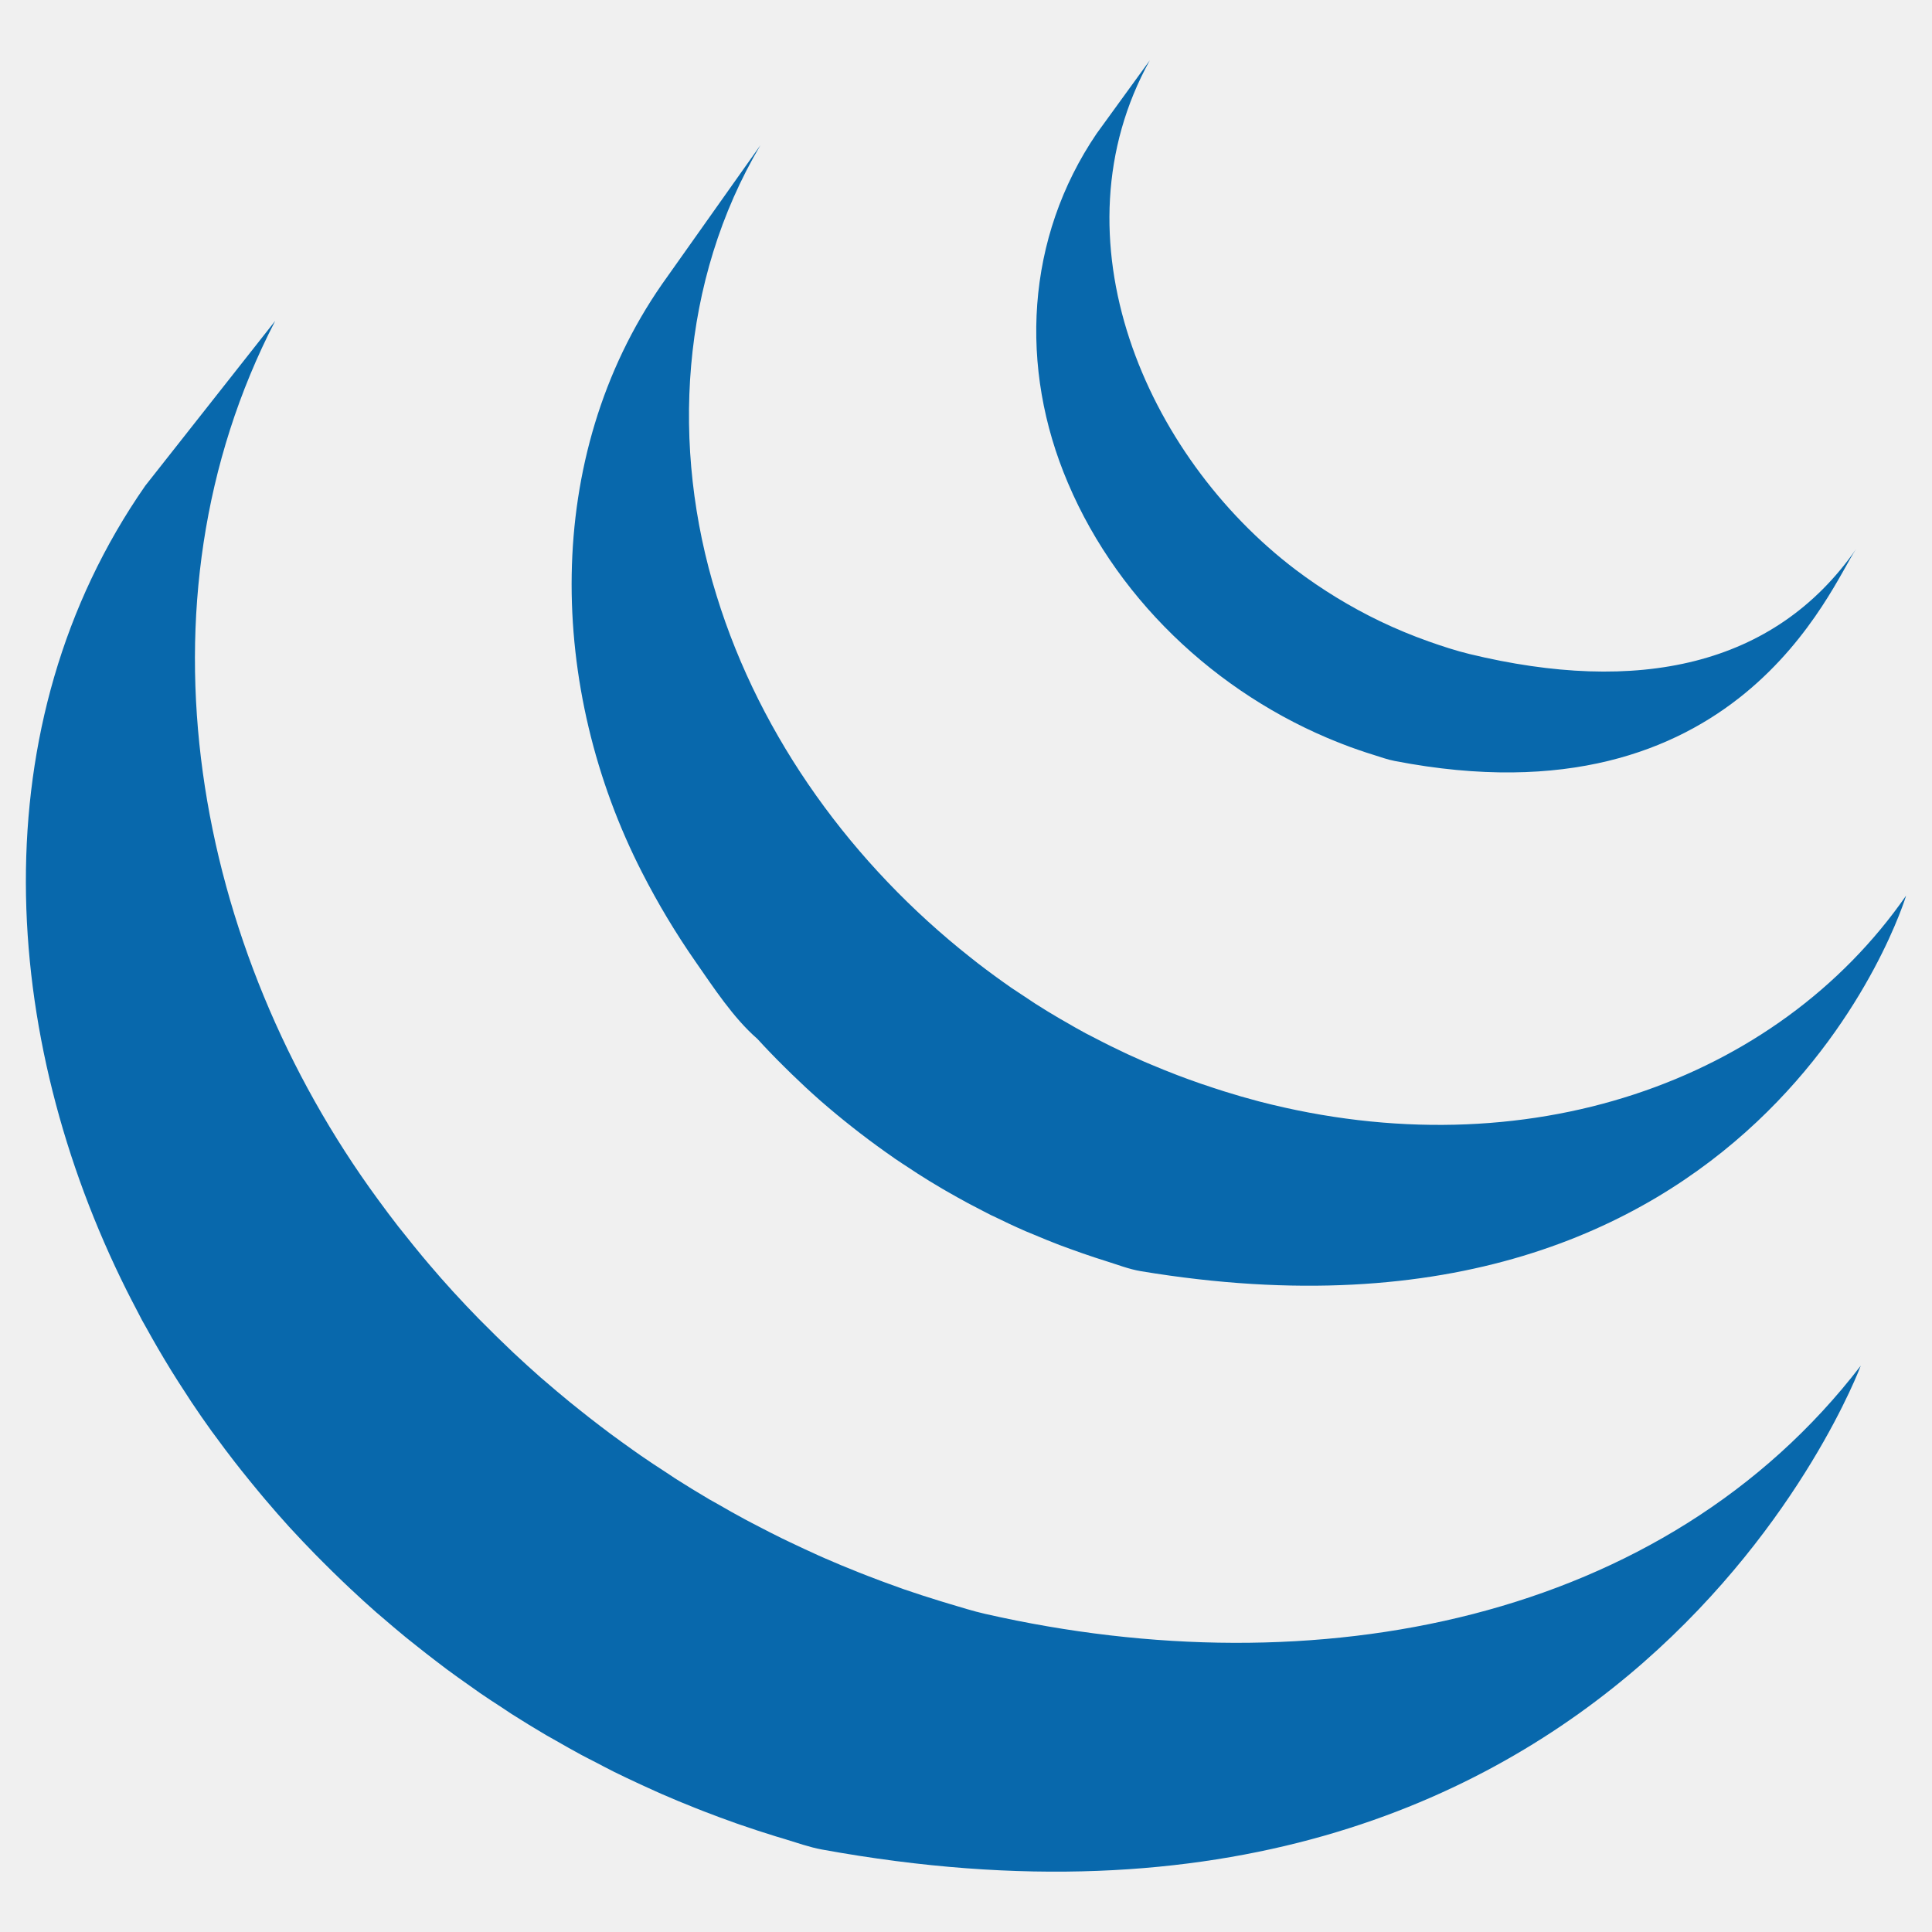
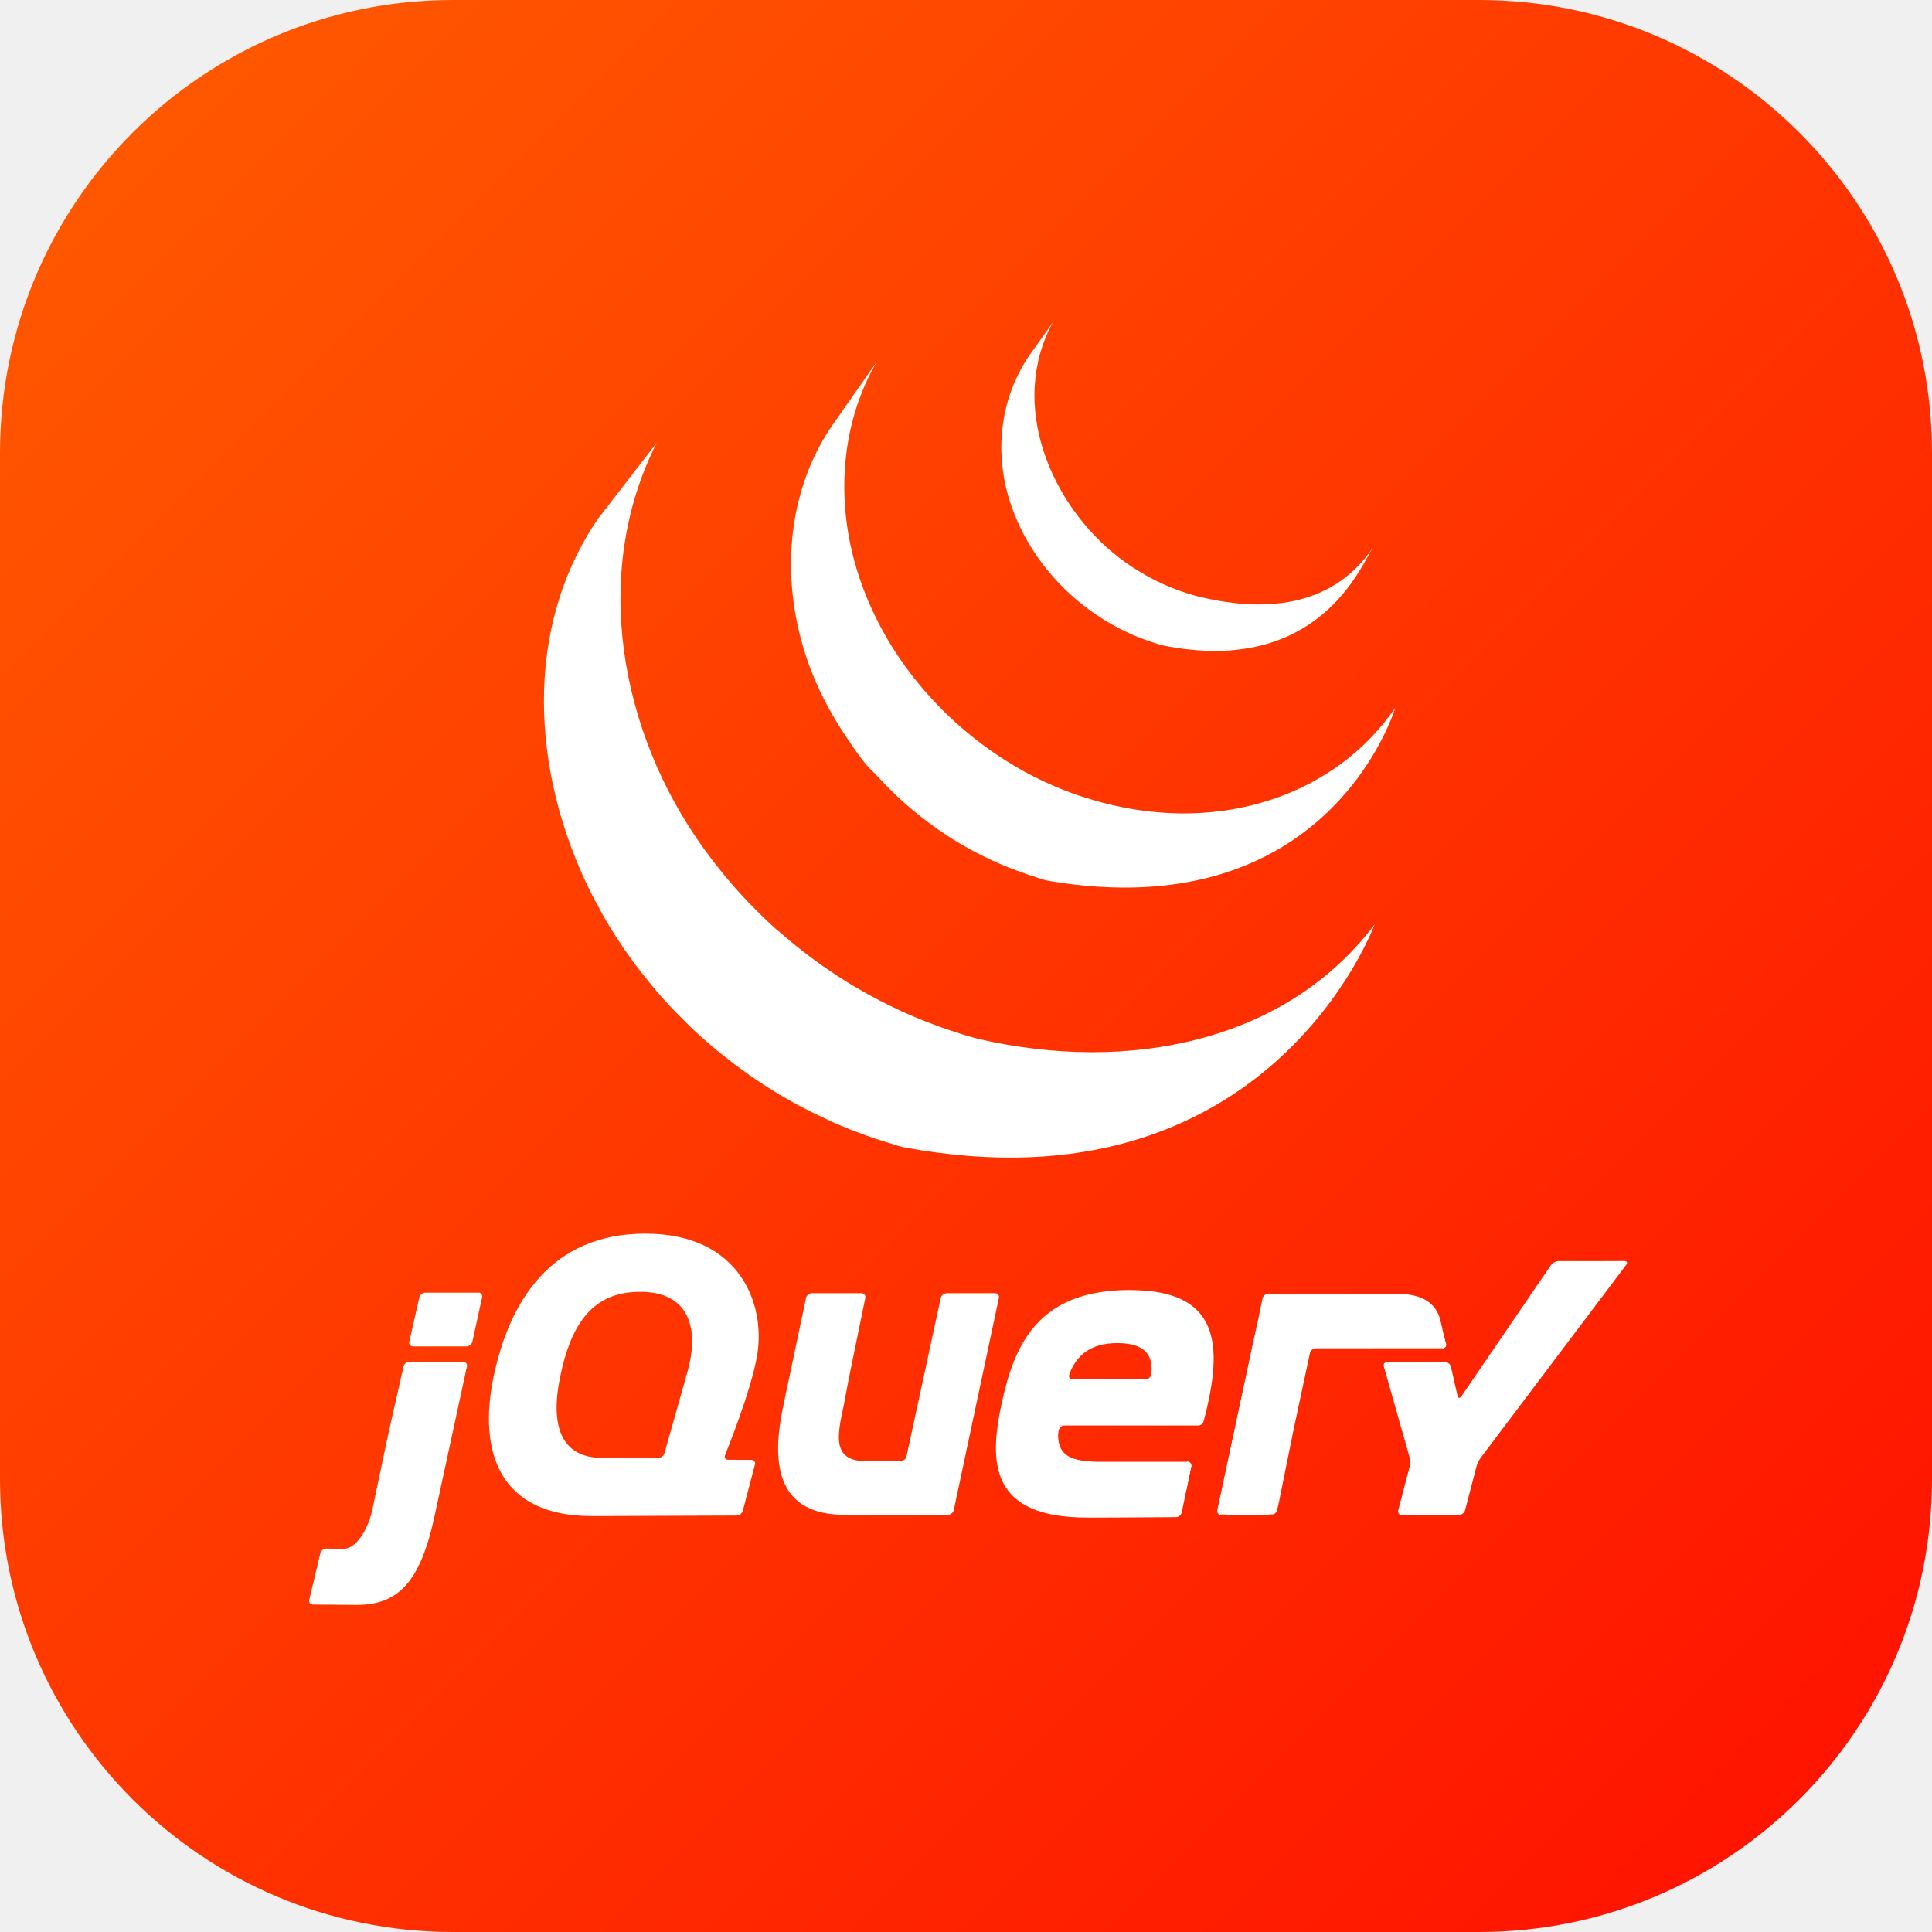
- <svg xmlns="http://www.w3.org/2000/svg" viewBox="0 0 128 128">
-   <path fill="#0868AC" d="M9.625 32.181C-1.404 48.032-.031 68.657 8.394 85.501c.2.404.41.801.617 1.198l.394.759.246.437.439.786c.262.461.53.92.804 1.379l.459.756c.304.491.615.976.933 1.46l.398.614c.439.655.888 1.309 1.352 1.951l.039.05.228.308c.401.553.814 1.099 1.232 1.639l.464.59c.373.469.752.935 1.138 1.399l.435.52a75.27 75.27 0 001.586 1.812l.033.033.061.068a80.44 80.44 0 001.612 1.699l.517.521c.423.426.853.845 1.287 1.262l.527.5c.58.547 1.166 1.083 1.764 1.607l.028.022.307.262c.527.456 1.063.909 1.603 1.353l.664.529c.441.354.887.702 1.336 1.044l.714.543c.496.365.995.724 1.499 1.075l.546.387.15.107c.478.329.967.646 1.456.963l.63.42c.75.474 1.51.943 2.279 1.396l.63.355c.565.326 1.134.646 1.71.959.312.168.632.327.946.488.407.213.811.429 1.225.636l.283.137.501.242c.641.306 1.287.607 1.94.897l.41.184a66.92 66.92 0 002.263.941l.551.217c.704.271 1.418.539 2.135.791l.268.093c.787.275 1.581.53 2.381.779l.575.172c.814.245 1.619.538 2.458.693 53.339 9.727 68.833-32.053 68.833-32.053-13.013 16.953-36.111 21.425-57.996 16.446-.829-.187-1.633-.446-2.442-.685l-.609-.185a72.498 72.498 0 01-2.352-.765l-.323-.117a72.245 72.245 0 01-2.074-.769l-.582-.229c-.752-.297-1.5-.607-2.239-.931l-.447-.198a92.857 92.857 0 01-1.889-.879l-.546-.262c-.491-.239-.977-.493-1.461-.743-.324-.171-.654-.332-.975-.51a58.591 58.591 0 01-1.751-.982l-.591-.33a81.221 81.221 0 01-2.28-1.397l-.615-.41a59.283 59.283 0 01-1.623-1.079l-.522-.367a89.287 89.287 0 01-1.534-1.109l-.679-.514a64.473 64.473 0 01-1.384-1.082l-.617-.495a82.693 82.693 0 01-1.724-1.453l-.189-.159a83.466 83.466 0 01-1.812-1.647l-.511-.491c-.441-.42-.875-.843-1.302-1.277l-.51-.509a70.541 70.541 0 01-1.598-1.69l-.079-.084a67.39 67.39 0 01-1.621-1.844l-.424-.504a70.602 70.602 0 01-1.167-1.442l-.427-.532a78.406 78.406 0 01-1.347-1.794c-12.15-16.574-16.516-39.432-6.805-58.204m25.629-2.434c-7.977 11.478-7.543 26.844-1.321 38.983a50.581 50.581 0 003.528 5.889c1.195 1.713 2.52 3.751 4.106 5.127a48.111 48.111 0 001.79 1.858l.472.465a51.69 51.69 0 001.828 1.698l.074.064.018.018a55.268 55.268 0 002.135 1.767l.485.378a54.08 54.08 0 002.233 1.631l.065.049c.336.232.678.448 1.019.672l.483.319c.544.349 1.095.689 1.655 1.015l.235.136c.483.278.972.552 1.463.818l.521.271c.339.177.678.358 1.023.53l.155.07c.703.346 1.412.68 2.136.995l.472.194c.579.246 1.164.486 1.75.71l.75.275c.533.198 1.068.378 1.607.559l.727.233c.767.238 1.525.539 2.324.672 41.183 6.823 50.691-24.886 50.691-24.886-8.57 12.343-25.168 18.233-42.879 13.635a50.376 50.376 0 01-2.333-.674l-.701-.227a45.423 45.423 0 01-1.631-.562l-.736-.274a56.418 56.418 0 01-1.756-.708l-.473-.2a47.728 47.728 0 01-2.148-.999c-.363-.177-.72-.364-1.078-.548l-.622-.32a44.502 44.502 0 01-1.363-.77l-.326-.185a47.844 47.844 0 01-1.651-1.008l-.498-.332a61.759 61.759 0 01-1.069-.707 57.456 57.456 0 01-2.226-1.628l-.501-.395c-7.752-6.12-13.898-14.486-16.819-23.971-3.062-9.836-2.402-20.878 2.903-29.84m22.278-.775c-4.702 6.92-5.164 15.514-1.901 23.156 3.441 8.113 10.491 14.476 18.72 17.495.339.125.679.237 1.022.354l.451.143c.485.152.966.329 1.467.424 22.74 4.394 28.908-11.669 30.549-14.034-5.402 7.779-14.482 9.646-25.623 6.942-.88-.213-1.847-.531-2.695-.832a33.242 33.242 0 01-3.201-1.329 33.215 33.215 0 01-5.612-3.424c-9.969-7.565-16.162-21.994-9.657-33.745" />
+ <svg xmlns="http://www.w3.org/2000/svg" width="256" height="256" viewBox="0 0 256 256" fill="none">
+   <rect width="256" height="256" rx="60" fill="url(#paint0_linear_7_245)" />
+   <path d="M79.238 68.741C69.252 83.358 70.496 102.373 78.104 117.886L78.664 118.991L79.042 119.691C79.112 119.827 79.193 119.961 79.265 120.093C79.397 120.339 79.529 120.575 79.643 120.817L80.371 122.089L80.786 122.789L81.631 124.135L82.009 124.702C82.387 125.307 82.814 125.908 83.234 126.501C83.244 126.516 83.257 126.533 83.268 126.548C83.334 126.643 83.408 126.737 83.457 126.832C83.82 127.342 84.213 127.845 84.591 128.344L85.011 128.888L86.041 130.178L86.434 130.658C86.903 131.223 87.382 131.781 87.871 132.329L87.901 132.359C87.92 132.383 87.939 132.397 87.958 132.421C88.432 132.956 88.918 133.479 89.417 133.99L89.886 134.47L91.052 135.635L91.528 136.096C92.052 136.598 92.585 137.091 93.126 137.576L93.428 137.84L94.878 139.088L95.479 139.576L96.689 140.521L97.335 141.022L99.184 142.373C99.231 142.405 99.272 142.439 99.32 142.471C99.754 142.774 100.195 143.067 100.637 143.36L101.208 143.747L103.272 145.033L103.843 145.36L105.393 146.244C105.676 146.399 105.966 146.547 106.249 146.694L107.357 147.261L107.612 147.386L108.066 147.609L109.823 148.437L110.196 148.626C110.874 148.927 111.557 149.216 112.245 149.493L112.744 149.694L114.677 150.423L114.919 150.51C115.633 150.762 116.352 151.002 117.074 151.229L117.594 151.387C118.35 151.614 119.059 151.885 119.819 152.03C168.109 161.02 182.14 122.494 182.14 122.494C170.359 138.126 149.447 142.246 129.635 137.659C128.884 137.47 128.156 137.249 127.423 137.028L126.871 136.839C126.157 136.616 125.446 136.379 124.743 136.134L124.45 136.026C123.821 135.799 123.195 135.563 122.573 135.317L122.044 135.105C121.363 134.832 120.687 134.546 120.017 134.247L119.613 134.066L117.904 133.253L117.413 133.011C116.969 132.788 116.528 132.559 116.089 132.325L115.207 131.852C114.673 131.56 114.145 131.258 113.623 130.947L113.088 130.644C112.392 130.229 111.704 129.794 111.024 129.359C110.835 129.236 110.653 129.106 110.466 128.981L108.997 127.987L108.525 127.647L107.136 126.626L106.519 126.153L105.266 125.155L104.707 124.702L103.147 123.379C103.094 123.331 103.034 123.284 102.958 123.233C102.403 122.736 101.856 122.226 101.318 121.713L100.856 121.26L99.677 120.084L99.216 119.611C98.724 119.101 98.242 118.582 97.77 118.054C97.747 118.027 97.721 118.003 97.698 117.978C97.198 117.421 96.709 116.853 96.231 116.277L95.847 115.812L94.789 114.483L94.401 113.992L93.182 112.338C82.181 97.056 78.25 75.98 87.02 58.67L79.238 68.741ZM110.237 56.424C103.017 67.009 103.408 81.174 109.041 92.368C109.983 94.248 111.05 96.062 112.235 97.799C113.317 99.377 114.517 101.258 115.953 102.524C116.473 103.091 117.017 103.658 117.573 104.237C117.713 104.382 117.857 104.52 118 104.666C118.54 105.201 119.092 105.724 119.656 106.233C119.679 106.252 119.7 106.274 119.724 106.293C120.36 106.858 121.009 107.406 121.673 107.938L122.112 108.285C122.772 108.805 123.447 109.306 124.134 109.79C124.152 109.805 124.171 109.82 124.191 109.834C124.493 110.047 124.805 110.249 125.113 110.453C125.261 110.552 125.4 110.656 125.548 110.748C126.041 111.071 126.541 111.383 127.047 111.684L127.259 111.809L128.582 112.565C128.737 112.654 128.895 112.731 129.054 112.814L129.999 113.302C130.047 113.327 130.094 113.345 130.139 113.368C130.776 113.689 131.417 113.992 132.073 114.285C132.213 114.347 132.356 114.404 132.5 114.464C133.024 114.691 133.553 114.911 134.088 115.12L134.768 115.374C135.251 115.553 135.736 115.725 136.224 115.89L136.881 116.103C137.575 116.324 138.261 116.6 138.985 116.723C176.269 123.014 184.879 93.776 184.879 93.776C177.12 105.155 162.095 110.588 146.058 106.35C145.349 106.161 144.645 105.953 143.947 105.726C143.733 105.66 143.524 105.59 143.312 105.537C142.817 105.374 142.325 105.201 141.836 105.019L141.168 104.766C140.633 104.577 140.104 104.341 139.581 104.114C139.437 104.051 139.293 103.995 139.152 103.929C138.494 103.641 137.845 103.334 137.205 103.008C136.876 102.844 136.553 102.672 136.229 102.501L135.666 102.207C135.25 101.978 134.839 101.742 134.432 101.498L134.137 101.309C133.634 101.008 133.136 100.698 132.644 100.379C132.492 100.28 132.345 100.19 132.194 100.073L131.226 99.421C130.542 98.936 129.871 98.436 129.211 97.92L128.757 97.557C121.739 91.913 116.174 84.201 113.53 75.455C110.757 66.382 111.356 56.203 116.176 47.941L110.237 56.424ZM136.303 47.223C132.046 53.604 131.629 61.528 134.602 68.575C137.717 76.054 144.1 81.923 151.549 84.704C151.856 84.821 152.164 84.925 152.494 85.031L152.903 85.163C153.341 85.303 153.778 85.465 154.23 85.552C174.818 89.603 180.401 74.793 181.887 72.614C176.995 79.787 168.775 81.509 158.689 79.016C157.895 78.817 157.016 78.524 156.231 78.249C155.244 77.891 154.277 77.482 153.334 77.022C151.539 76.141 149.837 75.083 148.253 73.863C139.208 66.888 133.6 53.585 139.49 42.751" fill="white" />
+   <path d="M90.836 182.681L89.442 187.626L90.836 182.683V182.681ZM98.012 193.414L96.475 193.404L98.012 193.414ZM97.634 200.797L88.425 200.831L97.634 200.797ZM99.561 193.425L98.023 193.416L99.561 193.425ZM98.462 200.169L100.068 194.051L98.462 200.169ZM132.353 171.992L129.366 186.042L132.353 171.992ZM124.669 171.992L122.401 182.489L124.669 171.992Z" fill="white" />
+   <path d="M131.823 171.359H125.434C125.079 171.359 124.727 171.643 124.652 171.99L120.115 192.985C120.04 193.331 119.688 193.614 119.335 193.614H114.812C110.336 193.614 110.854 190.52 111.787 186.28L111.816 186.152L112.358 183.26L112.592 182.069L114.657 171.99C114.728 171.643 114.496 171.357 114.141 171.357H107.582C107.401 171.363 107.227 171.428 107.086 171.542C106.946 171.656 106.846 171.813 106.803 171.988L103.848 186.002C102.223 193.419 102.654 200.493 111.485 200.714L111.74 200.719H125.599C125.954 200.719 126.304 200.436 126.38 200.088L132.356 171.988C132.432 171.641 132.199 171.357 131.846 171.357L131.823 171.359ZM157.316 193.688C157.672 193.688 157.883 193.971 157.832 194.319L157.212 197.353L157.316 193.688ZM156.592 200.389L157.212 197.353L156.592 200.389ZM155.814 201.027L144.038 201.084L155.814 201.027Z" fill="white" />
+   <path d="M140.223 189.783C140.218 189.45 140.596 188.879 140.951 188.879L140.153 188.866C139.775 192.484 140.223 189.783 140.223 189.783ZM144.62 201.082H144.497H144.62ZM157.316 193.688C157.672 193.688 157.883 193.971 157.832 194.319L157.11 197.846L157.316 193.688ZM147.644 201.092H147.618H147.644ZM146.075 201.08H145.985H146.075ZM145.597 201.082H145.446H145.597ZM145.13 201.082H144.998H145.13ZM146.003 201.08H145.616H146.003Z" fill="white" />
+   <path d="M147.62 201.092L146.077 201.097L147.62 201.092ZM155.817 201.044L147.642 201.094L155.817 201.044ZM156.573 200.389L157.093 197.848L156.573 200.39V200.389ZM145.429 201.082H145.13H145.467H145.429ZM144.493 201.082H144.04H144.493ZM144.979 201.082H144.601H144.979ZM51.49 189.858L52.483 185.458L51.349 190.486L51.216 191.117L51.492 189.855L51.49 189.858ZM63.372 171.287H56.354C56.172 171.294 55.998 171.359 55.856 171.473C55.715 171.586 55.613 171.741 55.566 171.917L54.235 177.776C54.212 177.852 54.209 177.932 54.224 178.01C54.239 178.087 54.273 178.16 54.322 178.222C54.372 178.284 54.435 178.333 54.508 178.365C54.58 178.397 54.659 178.411 54.738 178.406H61.811C62.166 178.406 62.518 178.122 62.593 177.776L63.879 171.903C63.954 171.558 63.727 171.274 63.368 171.274L63.372 171.287ZM61.845 181.056L59.766 190.579L61.845 181.056ZM41.457 212.612L47.245 212.658C45.536 212.658 42.714 212.626 41.455 212.611L41.457 212.612Z" fill="white" />
+   <path d="M53.456 181.056L52.462 185.456L53.456 181.056ZM61.338 180.426H54.263C54.082 180.433 53.908 180.498 53.766 180.612C53.624 180.725 53.522 180.88 53.475 181.056L51.49 189.856L51.214 191.119L49.324 200.103C49.23 200.522 49.117 200.937 48.984 201.345C48.984 201.345 47.661 205.277 45.442 205.233L43.24 205.192C43.059 205.197 42.885 205.259 42.742 205.37C42.599 205.481 42.495 205.634 42.446 205.808L40.981 211.975C40.958 212.051 40.953 212.131 40.967 212.208C40.981 212.286 41.014 212.359 41.063 212.421C41.111 212.483 41.174 212.533 41.245 212.566C41.317 212.599 41.395 212.614 41.474 212.611L47.264 212.658C52.813 212.658 55.738 209.582 57.614 200.736L61.867 181.078C61.943 180.733 61.712 180.449 61.357 180.449L61.338 180.426ZM161.824 200.723C161.469 200.723 161.257 200.44 161.314 200.092L166.635 175.168L161.824 200.723ZM169.219 200.09L171.374 189.452L169.219 200.09Z" fill="white" />
+   <path d="M161.391 200.408C161.348 200.234 161.373 199.808 161.448 199.462L163.973 187.63L161.312 200.092C161.236 200.44 161.467 200.723 161.822 200.723H162.469C162.114 200.723 161.433 200.581 161.391 200.408ZM168.801 200.581C168.608 200.657 168.158 200.723 167.803 200.723H168.449C168.63 200.716 168.803 200.65 168.943 200.536C169.083 200.422 169.181 200.265 169.224 200.09L169.353 199.459C169.283 199.806 168.975 200.504 168.786 200.581H168.801ZM170.294 194.771L171.245 190.076L170.294 194.771ZM191.29 176.837L191.583 178.047C191.665 178.393 191.44 178.674 191.086 178.676" fill="white" />
+   <path d="M169.347 199.459L170.292 194.771L169.347 199.459ZM191.001 175.574L191.29 176.814L191.001 175.574ZM171.245 190.076L171.506 188.821L172.521 184.067L171.372 189.45L171.245 190.074V190.076ZM166.722 174.758L166.501 175.797L163.975 187.63L166.637 175.168L166.722 174.76V174.758Z" fill="white" />
+   <path d="M191.585 178.047L191.292 176.837L190.858 174.947C190.283 172.716 188.597 171.425 184.934 171.425L168.073 171.414C167.892 171.42 167.719 171.485 167.578 171.599C167.438 171.713 167.338 171.87 167.295 172.045L167.034 173.28L166.656 175.145L161.469 199.44C161.393 199.788 161.369 200.196 161.412 200.385C161.456 200.574 162.136 200.701 162.49 200.701H167.82C168.175 200.701 168.623 200.636 168.818 200.559C169.013 200.481 169.298 199.803 169.385 199.436L171.408 189.429L173.572 179.29C173.647 178.944 173.997 178.663 174.351 178.661L191.122 178.653C191.476 178.653 191.701 178.37 191.619 178.024L191.585 178.047ZM213.177 167.097L211.886 167.102H206.518C206.321 167.114 206.13 167.168 205.955 167.26C205.781 167.352 205.629 167.48 205.508 167.635L193.638 185.025C193.438 185.318 193.209 185.275 193.128 184.931L192.254 181.099C192.207 180.924 192.106 180.768 191.964 180.655C191.822 180.542 191.648 180.477 191.466 180.47H183.836C183.48 180.47 183.269 180.748 183.367 181.09L186.769 193.07C186.867 193.41 186.873 193.971 186.788 194.317L185.276 200.115C185.25 200.189 185.243 200.268 185.256 200.346C185.269 200.424 185.301 200.497 185.349 200.559C185.397 200.621 185.46 200.67 185.532 200.702C185.604 200.734 185.683 200.747 185.762 200.74H193.322C193.678 200.74 194.041 200.457 194.128 200.116L195.64 194.319C195.758 193.911 195.944 193.525 196.188 193.178L215.479 167.598C215.693 167.314 215.578 167.084 215.222 167.087L213.2 167.101L213.177 167.097ZM152.547 182.099C152.502 182.477 152.147 182.761 151.791 182.761H142.113C141.779 182.761 141.609 182.534 141.66 182.25L141.667 182.199L141.711 182.035C142.656 179.578 144.518 177.965 148.054 177.965C152.037 177.965 152.814 179.912 152.544 182.099H152.547ZM149.708 170.932C137.29 170.932 134.347 178.47 132.697 186.078C131.045 193.833 131.188 201.086 144.038 201.086H146.075L147.644 201.08L155.821 201.031C156.001 201.023 156.172 200.957 156.311 200.843C156.45 200.729 156.548 200.573 156.59 200.398L157.832 194.327C157.904 193.979 157.672 193.695 157.316 193.695H145.763C141.17 193.695 139.804 192.474 140.306 188.885H158.774C159.076 188.879 159.35 188.696 159.458 188.409C159.477 188.358 159.496 188.303 159.503 188.248C162.244 177.909 161.458 170.94 149.712 170.94L149.708 170.932ZM91.01 182.058L90.836 182.676C90.836 182.678 89.442 187.62 89.442 187.62L88.046 192.561C87.989 192.736 87.879 192.888 87.733 192.999C87.586 193.109 87.41 193.173 87.226 193.181H79.843C74.244 193.181 72.882 188.802 74.244 182.343C75.605 175.737 78.28 171.629 83.79 171.214C91.32 170.647 92.825 175.943 91.01 182.056V182.058ZM96.072 192.803C96.072 192.803 99.55 184.354 100.344 179.472C101.421 172.937 98.151 163.462 85.516 163.462C72.951 163.462 67.496 172.508 65.415 182.364C63.336 192.268 66.062 200.956 78.552 200.888L97.617 200.818C97.799 200.809 97.975 200.744 98.119 200.632C98.264 200.519 98.37 200.365 98.424 200.19L100.03 194.07C100.056 193.996 100.063 193.916 100.051 193.839C100.039 193.761 100.007 193.688 99.959 193.626C99.911 193.563 99.849 193.514 99.777 193.482C99.705 193.45 99.627 193.436 99.548 193.442L96.473 193.423C96.171 193.421 96 193.227 96.034 192.97C96.042 192.922 96.053 192.875 96.072 192.826V192.803Z" fill="white" />
+   <path d="M158.267 187.15C158.267 187.384 158.078 187.573 157.844 187.573C157.609 187.573 157.42 187.384 157.42 187.15C157.42 186.915 157.609 186.726 157.844 186.726C158.078 186.726 158.267 186.915 158.267 187.15Z" fill="white" />
+   <defs>
+     <linearGradient id="paint0_linear_7_245" x1="0" y1="0" x2="256" y2="256" gradientUnits="userSpaceOnUse">
+       <stop stop-color="#FF5C00" />
+       <stop offset="1" stop-color="#FF0F00" />
+     </linearGradient>
+   </defs>
</svg>
